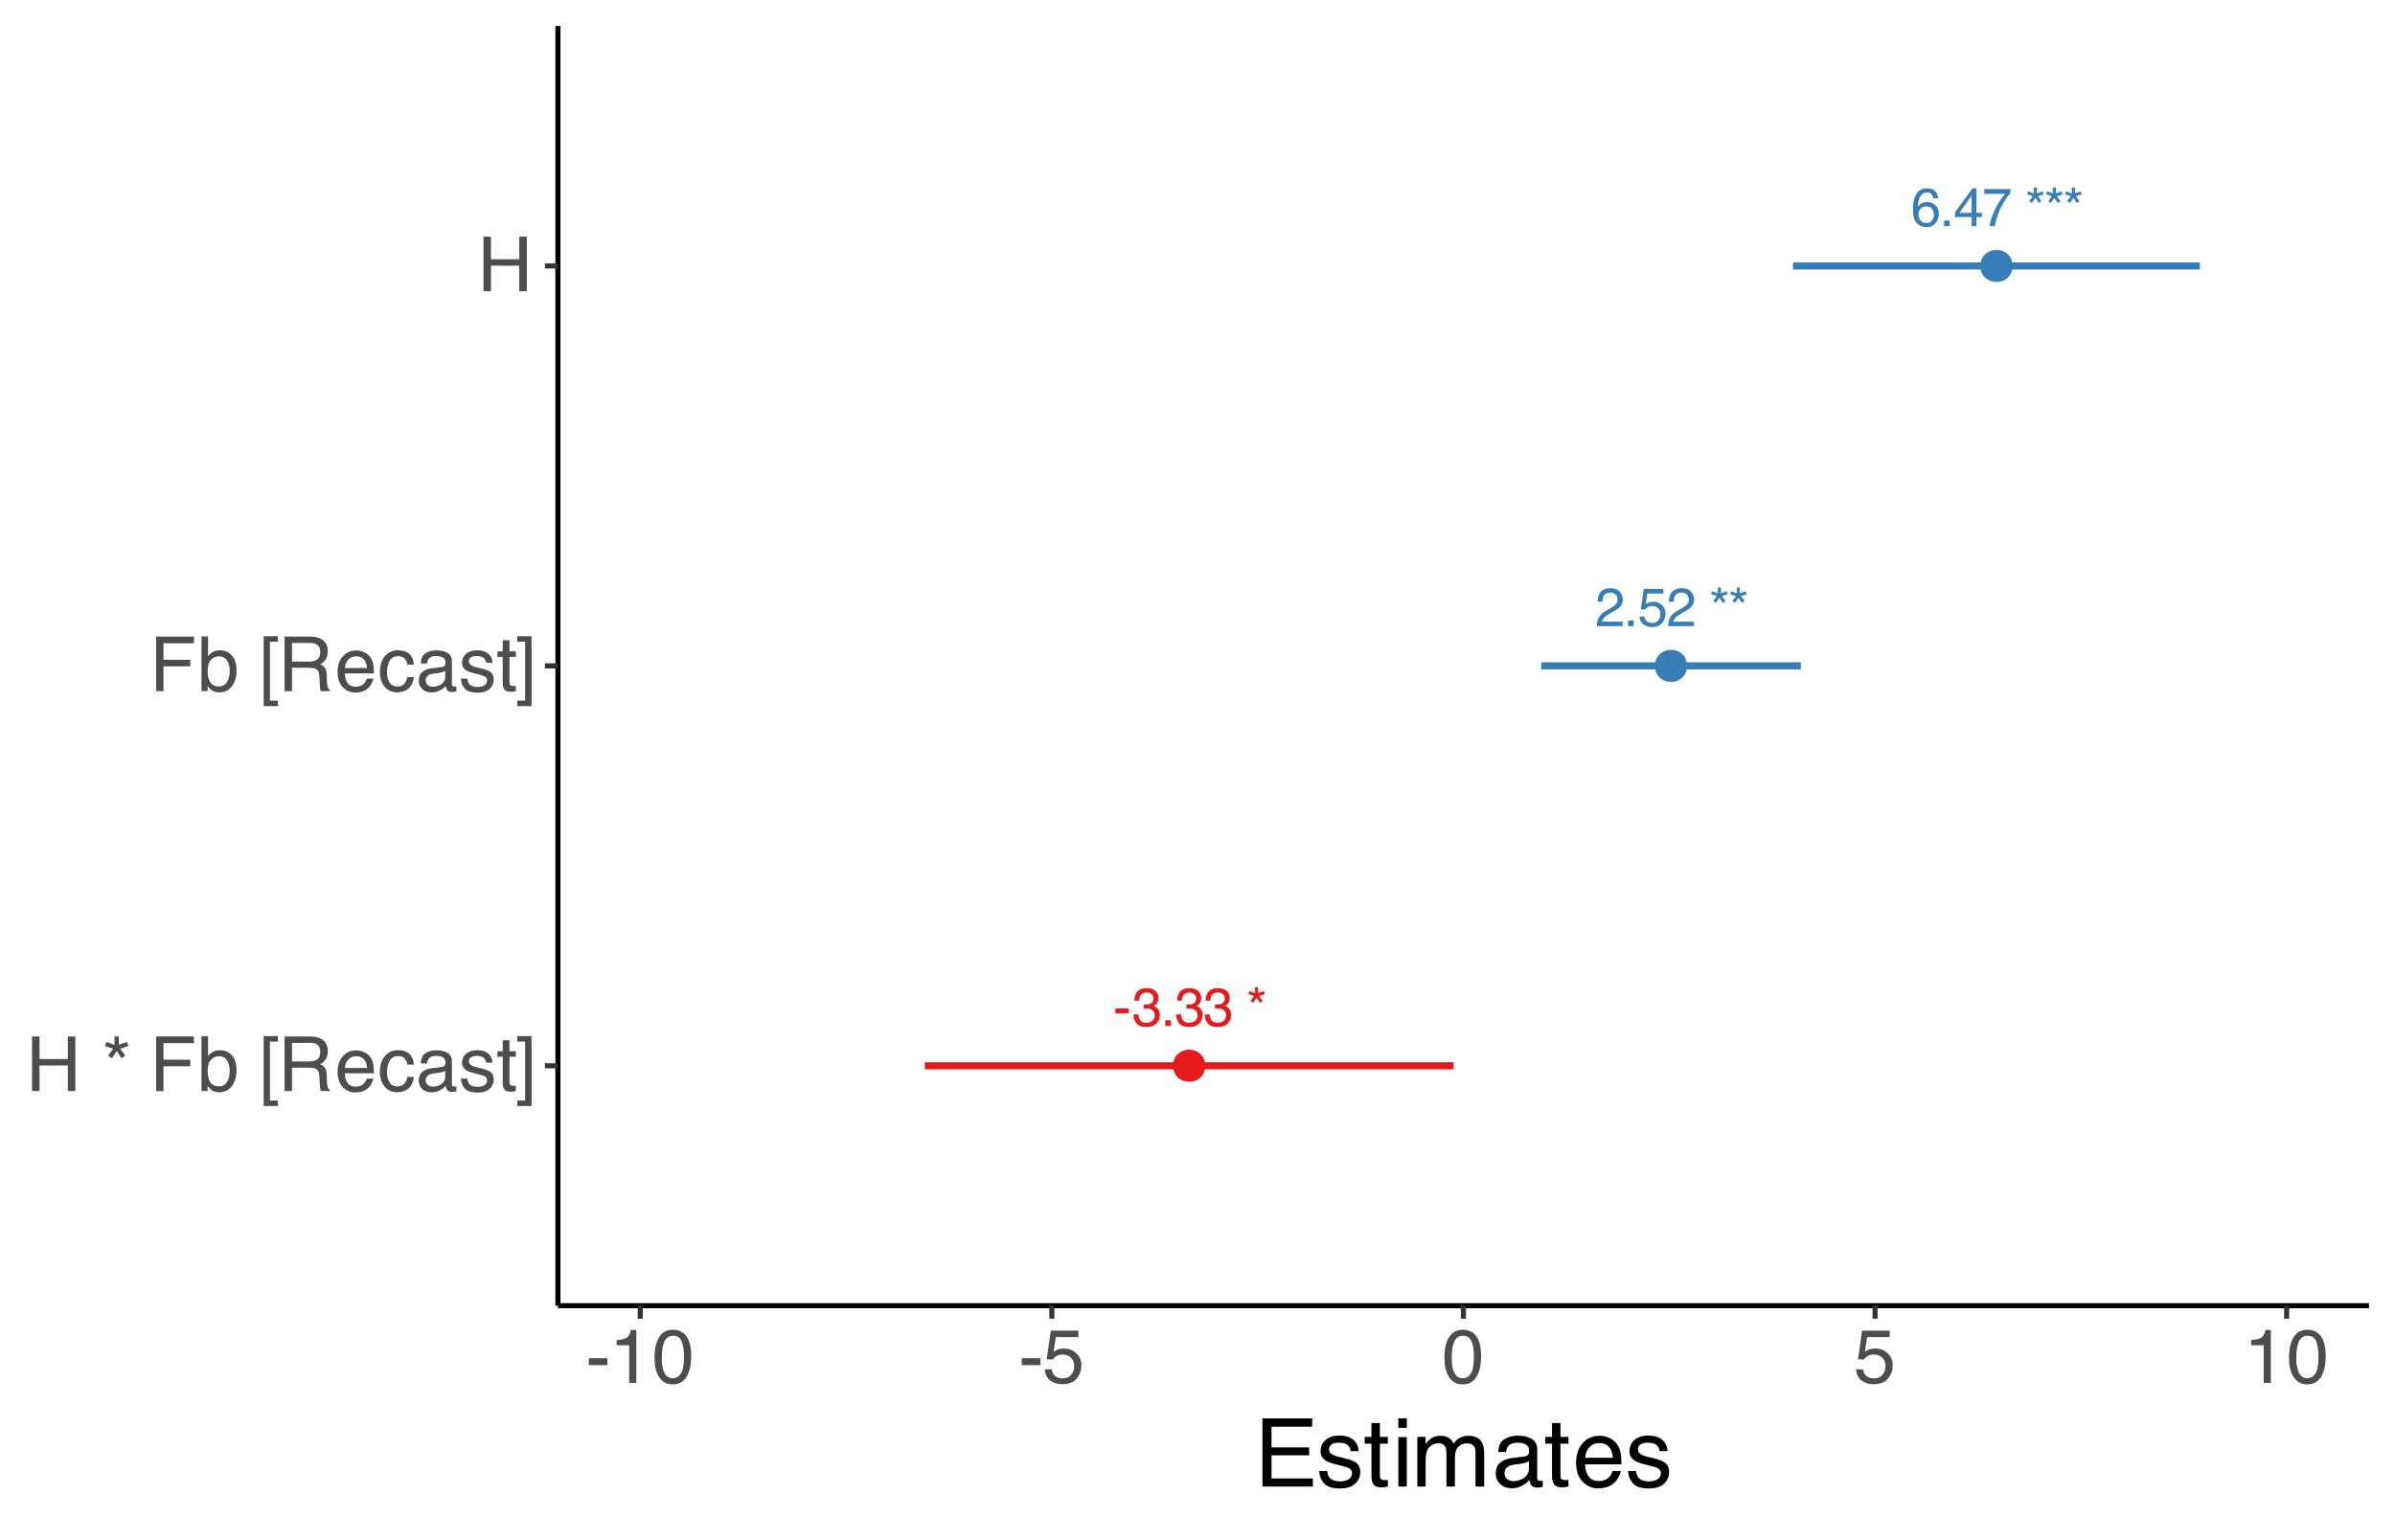
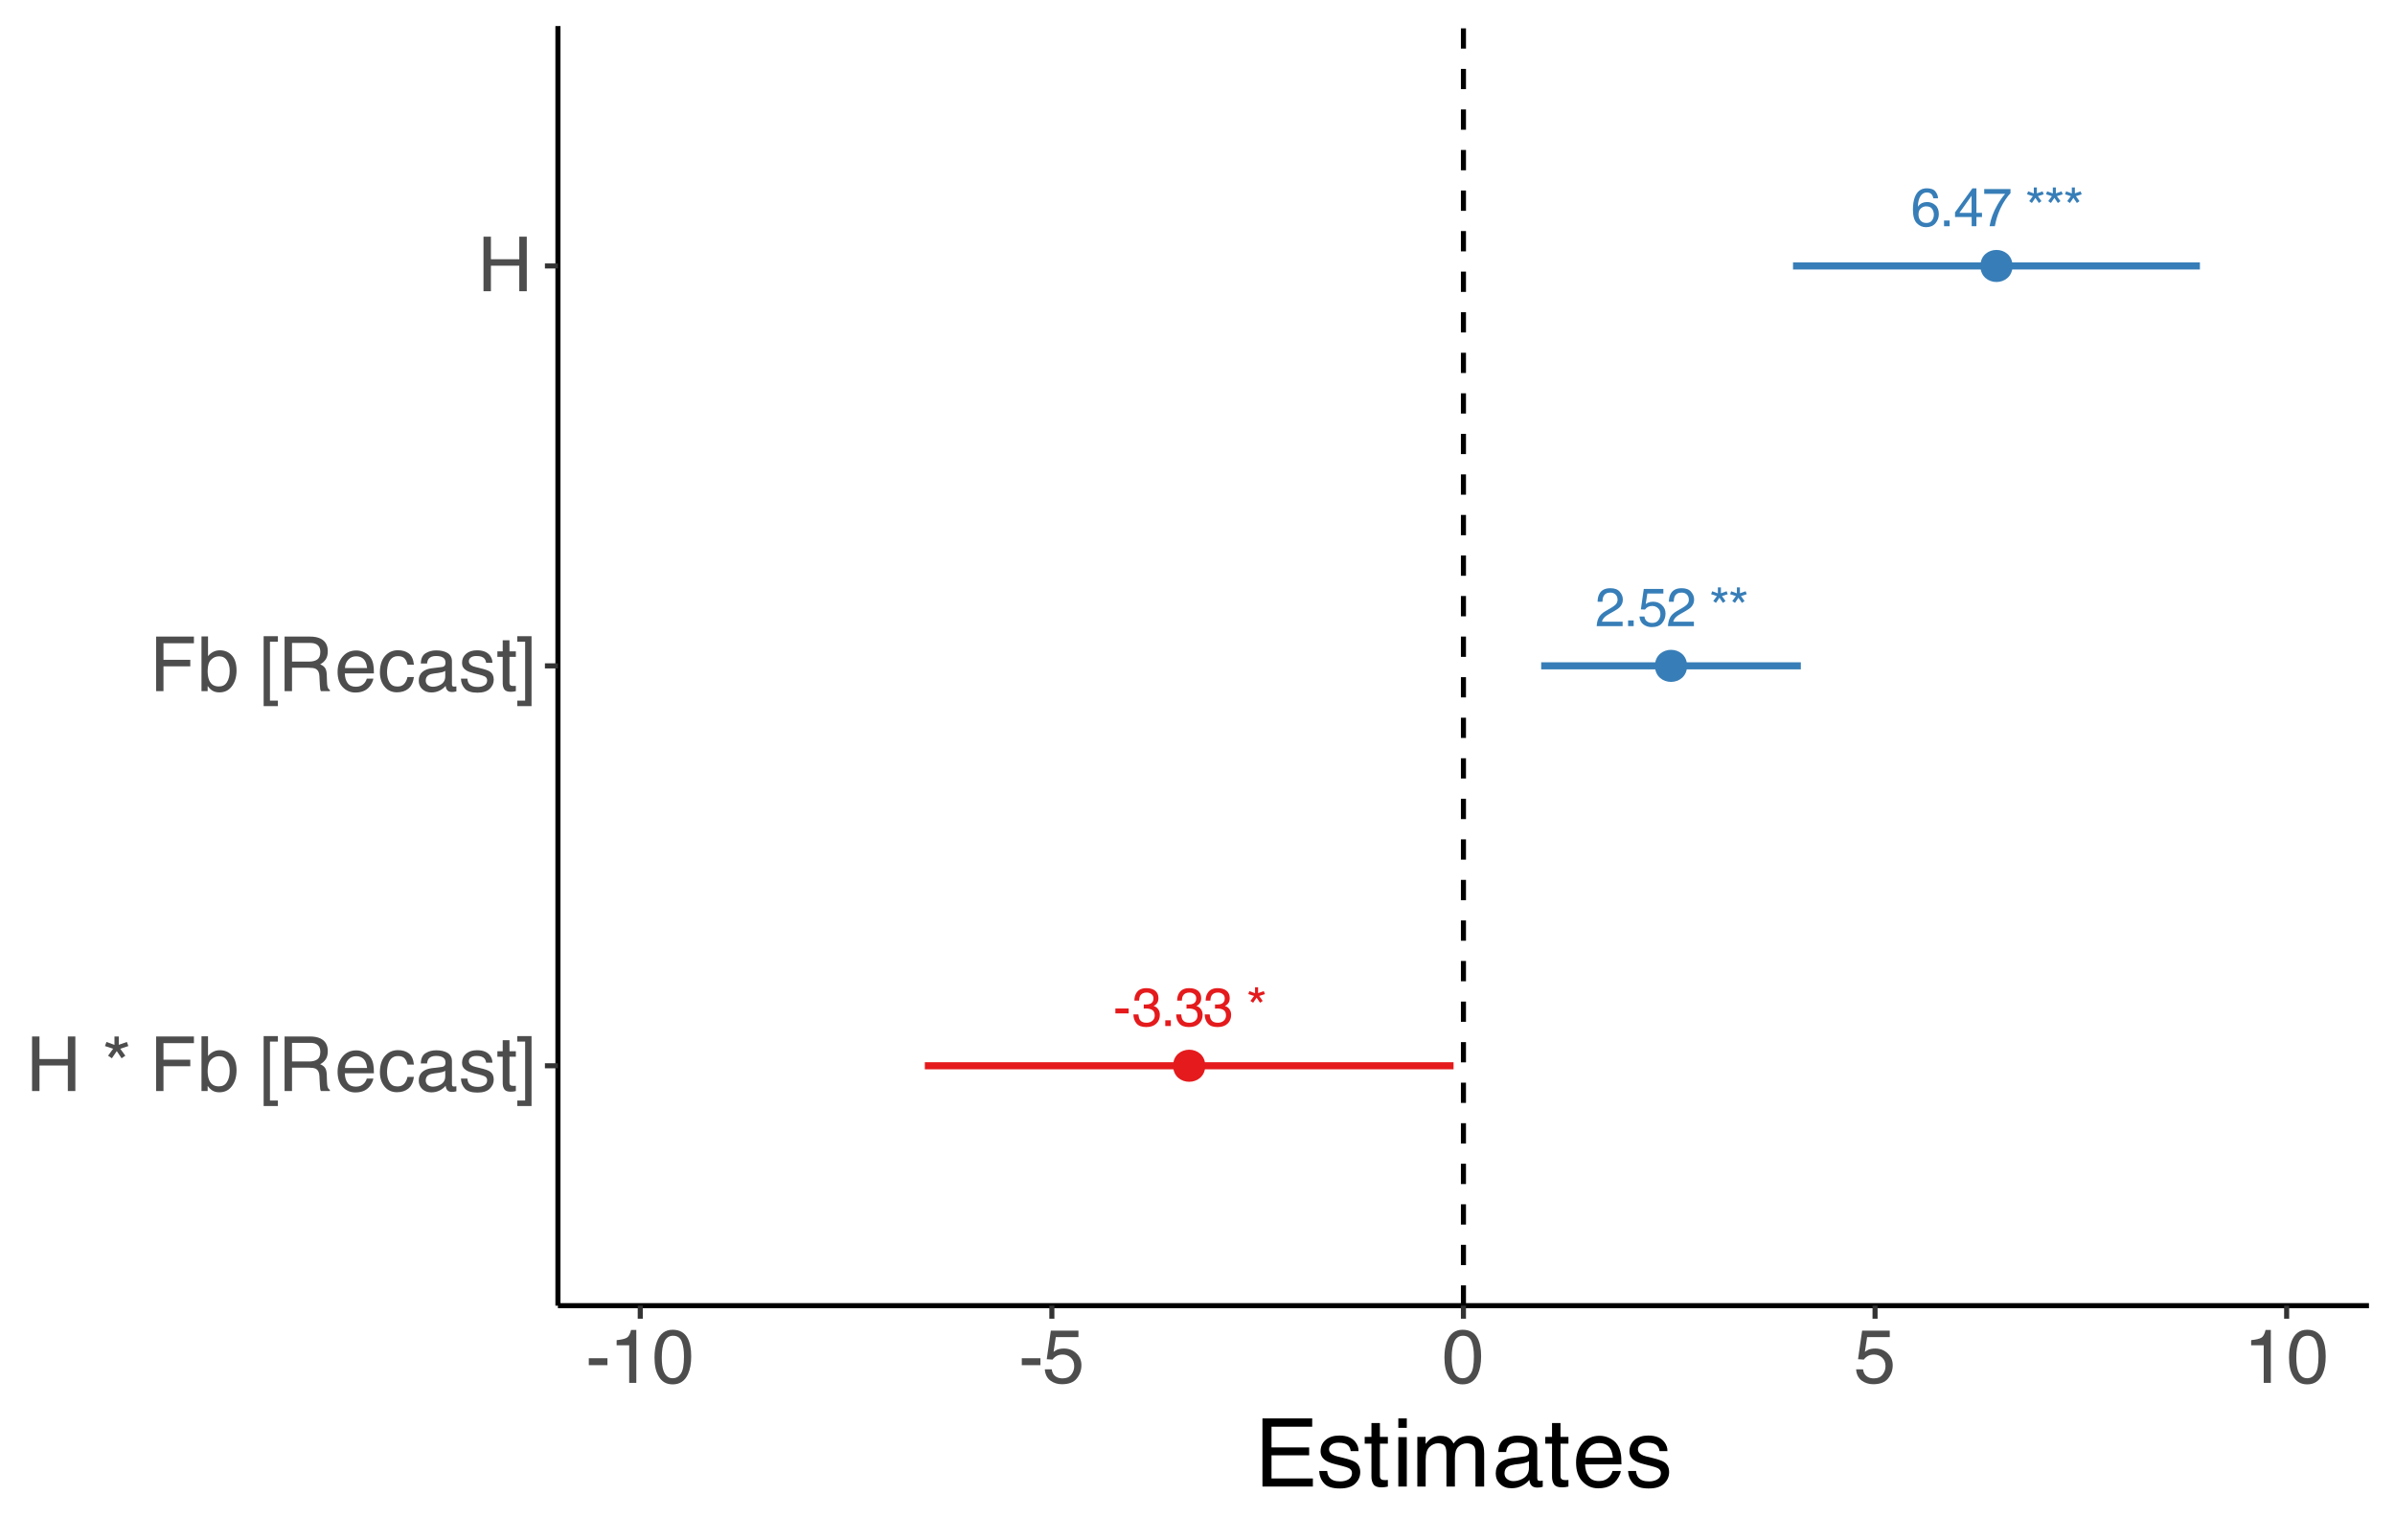
<svg xmlns="http://www.w3.org/2000/svg" xmlns:xlink="http://www.w3.org/1999/xlink" width="504pt" height="324pt" viewBox="0 0 504 324" version="1.1">
  <defs>
    <g>
      <symbol overflow="visible" id="glyph0-0">
        <path style="stroke:none;" d="M 0.359 0 L 0.359 -8.156 L 6.844 -8.156 L 6.844 0 Z M 5.828 -1.016 L 5.828 -7.141 L 1.391 -7.141 L 1.391 -1.016 Z M 5.828 -1.016 " />
      </symbol>
      <symbol overflow="visible" id="glyph0-1">
        <path style="stroke:none;" d="M 3.328 -7.984 C 4.211 -7.984 4.828 -7.754 5.172 -7.297 C 5.523 -6.836 5.703 -6.363 5.703 -5.875 L 4.719 -5.875 C 4.656 -6.188 4.562 -6.43 4.438 -6.609 C 4.195 -6.941 3.832 -7.109 3.344 -7.109 C 2.781 -7.109 2.332 -6.848 2 -6.328 C 1.676 -5.816 1.492 -5.078 1.453 -4.109 C 1.691 -4.453 1.984 -4.707 2.328 -4.875 C 2.648 -5.02 3.004 -5.094 3.391 -5.094 C 4.055 -5.094 4.633 -4.879 5.125 -4.453 C 5.625 -4.023 5.875 -3.391 5.875 -2.547 C 5.875 -1.828 5.641 -1.188 5.172 -0.625 C 4.703 -0.07 4.035 0.203 3.172 0.203 C 2.422 0.203 1.773 -0.078 1.234 -0.641 C 0.691 -1.203 0.422 -2.156 0.422 -3.5 C 0.422 -4.488 0.539 -5.328 0.781 -6.016 C 1.25 -7.328 2.098 -7.984 3.328 -7.984 Z M 3.25 -0.688 C 3.781 -0.688 4.176 -0.863 4.438 -1.219 C 4.695 -1.57 4.828 -1.988 4.828 -2.469 C 4.828 -2.875 4.707 -3.258 4.469 -3.625 C 4.238 -4 3.816 -4.188 3.203 -4.188 C 2.773 -4.188 2.398 -4.039 2.078 -3.75 C 1.754 -3.469 1.594 -3.039 1.594 -2.469 C 1.594 -1.957 1.738 -1.531 2.031 -1.188 C 2.32 -0.852 2.727 -0.688 3.25 -0.688 Z M 3.25 -0.688 " />
      </symbol>
      <symbol overflow="visible" id="glyph0-2">
        <path style="stroke:none;" d="M 0.969 -1.203 L 2.141 -1.203 L 2.141 0 L 0.969 0 Z M 0.969 -1.203 " />
      </symbol>
      <symbol overflow="visible" id="glyph0-3">
        <path style="stroke:none;" d="M 3.766 -2.812 L 3.766 -6.422 L 1.203 -2.812 Z M 3.781 0 L 3.781 -1.938 L 0.281 -1.938 L 0.281 -2.922 L 3.938 -7.969 L 4.781 -7.969 L 4.781 -2.812 L 5.953 -2.812 L 5.953 -1.938 L 4.781 -1.938 L 4.781 0 Z M 3.781 0 " />
      </symbol>
      <symbol overflow="visible" id="glyph0-4">
        <path style="stroke:none;" d="M 5.953 -7.828 L 5.953 -6.953 C 5.691 -6.703 5.348 -6.27 4.922 -5.656 C 4.504 -5.039 4.129 -4.379 3.797 -3.672 C 3.484 -2.973 3.242 -2.336 3.078 -1.766 C 2.961 -1.398 2.82 -0.812 2.656 0 L 1.547 0 C 1.797 -1.52 2.352 -3.031 3.219 -4.531 C 3.727 -5.414 4.258 -6.176 4.812 -6.812 L 0.422 -6.812 L 0.422 -7.828 Z M 5.953 -7.828 " />
      </symbol>
      <symbol overflow="visible" id="glyph0-5">
        <path style="stroke:none;" d="" />
      </symbol>
      <symbol overflow="visible" id="glyph0-6">
        <path style="stroke:none;" d="M 2.5 -8.156 L 2.5 -6.922 L 3.703 -7.344 L 3.938 -6.719 L 2.719 -6.328 L 3.469 -5.281 L 2.922 -4.891 L 2.188 -5.969 L 1.453 -4.891 L 0.891 -5.281 L 1.656 -6.328 L 0.438 -6.719 L 0.656 -7.344 L 1.859 -6.906 L 1.859 -8.156 Z M 2.5 -8.156 " />
      </symbol>
      <symbol overflow="visible" id="glyph0-7">
        <path style="stroke:none;" d="M 0.359 0 C 0.391 -0.688 0.531 -1.281 0.781 -1.781 C 1.031 -2.289 1.508 -2.754 2.219 -3.172 L 3.281 -3.781 C 3.758 -4.062 4.098 -4.301 4.297 -4.5 C 4.598 -4.801 4.75 -5.148 4.75 -5.547 C 4.75 -6.016 4.609 -6.383 4.328 -6.656 C 4.055 -6.926 3.688 -7.062 3.219 -7.062 C 2.531 -7.062 2.055 -6.801 1.797 -6.281 C 1.66 -6.008 1.582 -5.625 1.562 -5.125 L 0.547 -5.125 C 0.555 -5.82 0.688 -6.391 0.938 -6.828 C 1.363 -7.598 2.129 -7.984 3.234 -7.984 C 4.141 -7.984 4.801 -7.734 5.219 -7.234 C 5.645 -6.742 5.859 -6.195 5.859 -5.594 C 5.859 -4.957 5.633 -4.414 5.188 -3.969 C 4.926 -3.707 4.457 -3.391 3.781 -3.016 L 3.031 -2.594 C 2.664 -2.383 2.379 -2.191 2.172 -2.016 C 1.797 -1.691 1.562 -1.332 1.469 -0.938 L 5.812 -0.938 L 5.812 0 Z M 0.359 0 " />
      </symbol>
      <symbol overflow="visible" id="glyph0-8">
        <path style="stroke:none;" d="M 1.406 -2.031 C 1.469 -1.457 1.734 -1.062 2.203 -0.844 C 2.441 -0.727 2.711 -0.672 3.016 -0.672 C 3.609 -0.672 4.047 -0.859 4.328 -1.234 C 4.617 -1.617 4.766 -2.039 4.766 -2.5 C 4.766 -3.051 4.594 -3.477 4.25 -3.781 C 3.914 -4.094 3.508 -4.25 3.031 -4.25 C 2.688 -4.25 2.391 -4.18 2.141 -4.047 C 1.898 -3.91 1.691 -3.723 1.516 -3.484 L 0.656 -3.531 L 1.266 -7.828 L 5.391 -7.828 L 5.391 -6.859 L 2.016 -6.859 L 1.672 -4.641 C 1.859 -4.785 2.035 -4.891 2.203 -4.953 C 2.492 -5.078 2.836 -5.141 3.234 -5.141 C 3.961 -5.141 4.578 -4.906 5.078 -4.438 C 5.586 -3.969 5.844 -3.375 5.844 -2.656 C 5.844 -1.895 5.609 -1.227 5.141 -0.656 C 4.68 -0.082 3.941 0.203 2.922 0.203 C 2.273 0.203 1.703 0.02 1.203 -0.344 C 0.703 -0.707 0.422 -1.27 0.359 -2.031 Z M 1.406 -2.031 " />
      </symbol>
      <symbol overflow="visible" id="glyph0-9">
        <path style="stroke:none;" d="M 0.469 -3.688 L 3.266 -3.688 L 3.266 -2.656 L 0.469 -2.656 Z M 0.469 -3.688 " />
      </symbol>
      <symbol overflow="visible" id="glyph0-10">
        <path style="stroke:none;" d="M 2.953 0.219 C 2.016 0.219 1.332 -0.035 0.906 -0.547 C 0.477 -1.066 0.266 -1.695 0.266 -2.438 L 1.312 -2.438 C 1.363 -1.926 1.461 -1.555 1.609 -1.328 C 1.867 -0.898 2.336 -0.688 3.016 -0.688 C 3.535 -0.688 3.953 -0.828 4.266 -1.109 C 4.586 -1.391 4.75 -1.754 4.75 -2.203 C 4.75 -2.754 4.582 -3.141 4.25 -3.359 C 3.914 -3.578 3.453 -3.688 2.859 -3.688 C 2.785 -3.688 2.711 -3.68 2.641 -3.672 C 2.578 -3.672 2.508 -3.672 2.438 -3.672 L 2.438 -4.547 C 2.539 -4.535 2.629 -4.531 2.703 -4.531 C 2.773 -4.531 2.852 -4.531 2.938 -4.531 C 3.312 -4.531 3.617 -4.586 3.859 -4.703 C 4.273 -4.91 4.484 -5.281 4.484 -5.812 C 4.484 -6.207 4.344 -6.508 4.062 -6.719 C 3.781 -6.938 3.453 -7.047 3.078 -7.047 C 2.41 -7.047 1.953 -6.828 1.703 -6.391 C 1.555 -6.141 1.473 -5.789 1.453 -5.344 L 0.469 -5.344 C 0.469 -5.938 0.586 -6.441 0.828 -6.859 C 1.234 -7.598 1.953 -7.969 2.984 -7.969 C 3.785 -7.969 4.41 -7.785 4.859 -7.422 C 5.305 -7.055 5.531 -6.535 5.531 -5.859 C 5.531 -5.367 5.395 -4.973 5.125 -4.672 C 4.969 -4.473 4.758 -4.32 4.5 -4.219 C 4.914 -4.102 5.238 -3.879 5.469 -3.547 C 5.707 -3.223 5.828 -2.828 5.828 -2.359 C 5.828 -1.598 5.578 -0.977 5.078 -0.5 C 4.578 -0.02 3.867 0.219 2.953 0.219 Z M 2.953 0.219 " />
      </symbol>
      <symbol overflow="visible" id="glyph1-0">
        <path style="stroke:none;" d="M 0.516 0 L 0.516 -11.484 L 9.625 -11.484 L 9.625 0 Z M 8.188 -1.438 L 8.188 -10.047 L 1.953 -10.047 L 1.953 -1.438 Z M 8.188 -1.438 " />
      </symbol>
      <symbol overflow="visible" id="glyph1-1">
        <path style="stroke:none;" d="M 1.266 -11.484 L 2.828 -11.484 L 2.828 -6.734 L 8.797 -6.734 L 8.797 -11.484 L 10.375 -11.484 L 10.375 0 L 8.797 0 L 8.797 -5.375 L 2.828 -5.375 L 2.828 0 L 1.266 0 Z M 1.266 -11.484 " />
      </symbol>
      <symbol overflow="visible" id="glyph1-2">
        <path style="stroke:none;" d="" />
      </symbol>
      <symbol overflow="visible" id="glyph1-3">
        <path style="stroke:none;" d="M 3.516 -11.484 L 3.516 -9.734 L 5.219 -10.328 L 5.531 -9.469 L 3.828 -8.906 L 4.891 -7.438 L 4.109 -6.891 L 3.094 -8.406 L 2.062 -6.891 L 1.266 -7.438 L 2.328 -8.906 L 0.609 -9.469 L 0.922 -10.328 L 2.609 -9.719 L 2.609 -11.484 Z M 3.516 -11.484 " />
      </symbol>
      <symbol overflow="visible" id="glyph1-4">
        <path style="stroke:none;" d="M 1.375 -11.484 L 9.328 -11.484 L 9.328 -10.078 L 2.922 -10.078 L 2.922 -6.594 L 8.562 -6.594 L 8.562 -5.219 L 2.922 -5.219 L 2.922 0 L 1.375 0 Z M 1.375 -11.484 " />
      </symbol>
      <symbol overflow="visible" id="glyph1-5">
        <path style="stroke:none;" d="M 0.922 -11.516 L 2.297 -11.516 L 2.297 -7.359 C 2.598 -7.754 2.961 -8.055 3.391 -8.266 C 3.816 -8.484 4.281 -8.594 4.781 -8.594 C 5.82 -8.594 6.664 -8.234 7.312 -7.516 C 7.969 -6.797 8.297 -5.738 8.297 -4.344 C 8.297 -3.02 7.973 -1.922 7.328 -1.047 C 6.691 -0.172 5.805 0.266 4.672 0.266 C 4.035 0.266 3.5 0.109 3.062 -0.203 C 2.801 -0.379 2.52 -0.672 2.219 -1.078 L 2.219 0 L 0.922 0 Z M 4.578 -0.984 C 5.336 -0.984 5.906 -1.285 6.281 -1.891 C 6.664 -2.492 6.859 -3.289 6.859 -4.281 C 6.859 -5.156 6.664 -5.879 6.281 -6.453 C 5.906 -7.035 5.352 -7.328 4.625 -7.328 C 3.977 -7.328 3.414 -7.086 2.938 -6.609 C 2.457 -6.141 2.219 -5.363 2.219 -4.281 C 2.219 -3.488 2.316 -2.848 2.516 -2.359 C 2.879 -1.441 3.566 -0.984 4.578 -0.984 Z M 4.578 -0.984 " />
      </symbol>
      <symbol overflow="visible" id="glyph1-6">
        <path style="stroke:none;" d="M 1 -11.562 L 4 -11.562 L 4 -10.406 L 2.328 -10.406 L 2.328 2 L 4 2 L 4 3.156 L 1 3.156 Z M 1 -11.562 " />
      </symbol>
      <symbol overflow="visible" id="glyph1-7">
        <path style="stroke:none;" d="M 6.562 -6.219 C 7.289 -6.219 7.863 -6.363 8.281 -6.656 C 8.707 -6.945 8.922 -7.473 8.922 -8.234 C 8.922 -9.055 8.625 -9.613 8.031 -9.906 C 7.719 -10.062 7.297 -10.141 6.766 -10.141 L 2.969 -10.141 L 2.969 -6.219 Z M 1.406 -11.484 L 6.719 -11.484 C 7.594 -11.484 8.316 -11.352 8.891 -11.094 C 9.961 -10.602 10.5 -9.703 10.5 -8.391 C 10.5 -7.703 10.359 -7.141 10.078 -6.703 C 9.797 -6.266 9.398 -5.91 8.891 -5.641 C 9.336 -5.461 9.672 -5.223 9.891 -4.922 C 10.117 -4.629 10.25 -4.148 10.281 -3.484 L 10.328 -1.938 C 10.348 -1.5 10.383 -1.176 10.438 -0.969 C 10.531 -0.602 10.695 -0.367 10.938 -0.266 L 10.938 0 L 9.031 0 C 8.977 -0.102 8.938 -0.234 8.906 -0.391 C 8.875 -0.547 8.848 -0.848 8.828 -1.297 L 8.734 -3.203 C 8.703 -3.953 8.426 -4.457 7.906 -4.719 C 7.602 -4.852 7.133 -4.922 6.5 -4.922 L 2.969 -4.922 L 2.969 0 L 1.406 0 Z M 1.406 -11.484 " />
      </symbol>
      <symbol overflow="visible" id="glyph1-8">
        <path style="stroke:none;" d="M 4.516 -8.562 C 5.109 -8.562 5.68 -8.422 6.234 -8.141 C 6.797 -7.859 7.223 -7.5 7.516 -7.062 C 7.797 -6.633 7.984 -6.141 8.078 -5.578 C 8.16 -5.191 8.203 -4.578 8.203 -3.734 L 2.078 -3.734 C 2.098 -2.891 2.297 -2.207 2.672 -1.688 C 3.047 -1.176 3.629 -0.922 4.422 -0.922 C 5.148 -0.922 5.734 -1.164 6.172 -1.656 C 6.422 -1.938 6.598 -2.258 6.703 -2.625 L 8.094 -2.625 C 8.051 -2.32 7.926 -1.977 7.719 -1.594 C 7.52 -1.219 7.289 -0.91 7.031 -0.672 C 6.602 -0.254 6.078 0.023 5.453 0.172 C 5.109 0.254 4.723 0.297 4.297 0.297 C 3.254 0.297 2.367 -0.082 1.641 -0.844 C 0.922 -1.602 0.562 -2.664 0.562 -4.031 C 0.562 -5.375 0.926 -6.461 1.656 -7.297 C 2.383 -8.141 3.336 -8.562 4.516 -8.562 Z M 6.766 -4.859 C 6.703 -5.461 6.566 -5.945 6.359 -6.312 C 5.973 -6.988 5.332 -7.328 4.438 -7.328 C 3.789 -7.328 3.25 -7.094 2.812 -6.625 C 2.375 -6.164 2.141 -5.578 2.109 -4.859 Z M 4.391 -8.578 Z M 4.391 -8.578 " />
      </symbol>
      <symbol overflow="visible" id="glyph1-9">
        <path style="stroke:none;" d="M 4.266 -8.609 C 5.203 -8.609 5.969 -8.379 6.562 -7.922 C 7.156 -7.461 7.508 -6.676 7.625 -5.562 L 6.266 -5.562 C 6.18 -6.07 5.988 -6.5 5.688 -6.844 C 5.395 -7.188 4.922 -7.359 4.266 -7.359 C 3.367 -7.359 2.727 -6.922 2.344 -6.047 C 2.094 -5.473 1.969 -4.77 1.969 -3.938 C 1.969 -3.102 2.145 -2.398 2.5 -1.828 C 2.852 -1.254 3.41 -0.969 4.172 -0.969 C 4.754 -0.969 5.211 -1.145 5.547 -1.5 C 5.891 -1.852 6.129 -2.344 6.266 -2.969 L 7.625 -2.969 C 7.469 -1.852 7.078 -1.035 6.453 -0.516 C 5.828 -0.004 5.031 0.25 4.062 0.25 C 2.969 0.25 2.094 -0.148 1.438 -0.953 C 0.789 -1.754 0.469 -2.754 0.469 -3.953 C 0.469 -5.422 0.82 -6.562 1.531 -7.375 C 2.25 -8.195 3.16 -8.609 4.266 -8.609 Z M 4.047 -8.578 Z M 4.047 -8.578 " />
      </symbol>
      <symbol overflow="visible" id="glyph1-10">
        <path style="stroke:none;" d="M 2.109 -2.234 C 2.109 -1.828 2.254 -1.504 2.547 -1.266 C 2.848 -1.035 3.203 -0.922 3.609 -0.922 C 4.109 -0.922 4.586 -1.035 5.047 -1.266 C 5.828 -1.641 6.219 -2.258 6.219 -3.125 L 6.219 -4.266 C 6.051 -4.148 5.832 -4.055 5.562 -3.984 C 5.289 -3.91 5.023 -3.859 4.766 -3.828 L 3.906 -3.719 C 3.395 -3.656 3.016 -3.551 2.766 -3.406 C 2.328 -3.156 2.109 -2.766 2.109 -2.234 Z M 5.516 -5.078 C 5.836 -5.117 6.055 -5.254 6.172 -5.484 C 6.234 -5.609 6.266 -5.785 6.266 -6.016 C 6.266 -6.492 6.094 -6.844 5.75 -7.062 C 5.406 -7.281 4.914 -7.391 4.281 -7.391 C 3.551 -7.391 3.031 -7.191 2.719 -6.797 C 2.551 -6.578 2.441 -6.25 2.391 -5.812 L 1.078 -5.812 C 1.098 -6.844 1.43 -7.562 2.078 -7.969 C 2.723 -8.375 3.469 -8.578 4.312 -8.578 C 5.301 -8.578 6.102 -8.391 6.719 -8.016 C 7.32 -7.641 7.625 -7.055 7.625 -6.266 L 7.625 -1.438 C 7.625 -1.289 7.656 -1.172 7.719 -1.078 C 7.781 -0.992 7.906 -0.953 8.094 -0.953 C 8.156 -0.953 8.223 -0.957 8.297 -0.969 C 8.379 -0.977 8.469 -0.988 8.562 -1 L 8.562 0.047 C 8.344 0.109 8.176 0.145 8.062 0.156 C 7.945 0.176 7.789 0.188 7.594 0.188 C 7.102 0.188 6.75 0.008 6.531 -0.344 C 6.414 -0.52 6.336 -0.773 6.297 -1.109 C 6.004 -0.734 5.586 -0.406 5.047 -0.125 C 4.516 0.145 3.926 0.281 3.281 0.281 C 2.508 0.281 1.875 0.047 1.375 -0.422 C 0.883 -0.898 0.641 -1.492 0.641 -2.203 C 0.641 -2.973 0.879 -3.57 1.359 -4 C 1.848 -4.426 2.488 -4.691 3.281 -4.797 Z M 4.359 -8.578 Z M 4.359 -8.578 " />
      </symbol>
      <symbol overflow="visible" id="glyph1-11">
        <path style="stroke:none;" d="M 1.875 -2.625 C 1.914 -2.156 2.031 -1.797 2.219 -1.547 C 2.57 -1.098 3.188 -0.875 4.062 -0.875 C 4.582 -0.875 5.039 -0.984 5.438 -1.203 C 5.832 -1.43 6.031 -1.785 6.031 -2.266 C 6.031 -2.617 5.875 -2.891 5.562 -3.078 C 5.352 -3.191 4.953 -3.328 4.359 -3.484 L 3.234 -3.766 C 2.523 -3.941 2 -4.141 1.656 -4.359 C 1.051 -4.734 0.75 -5.258 0.75 -5.938 C 0.75 -6.727 1.035 -7.367 1.609 -7.859 C 2.18 -8.348 2.945 -8.594 3.906 -8.594 C 5.164 -8.594 6.078 -8.223 6.641 -7.484 C 6.984 -7.016 7.148 -6.508 7.141 -5.969 L 5.812 -5.969 C 5.789 -6.281 5.68 -6.566 5.484 -6.828 C 5.16 -7.203 4.598 -7.391 3.797 -7.391 C 3.266 -7.391 2.863 -7.285 2.594 -7.078 C 2.32 -6.879 2.188 -6.613 2.188 -6.281 C 2.188 -5.914 2.363 -5.625 2.719 -5.406 C 2.926 -5.27 3.234 -5.156 3.641 -5.062 L 4.578 -4.828 C 5.586 -4.586 6.266 -4.352 6.609 -4.125 C 7.148 -3.758 7.422 -3.191 7.422 -2.422 C 7.422 -1.68 7.141 -1.035 6.578 -0.484 C 6.016 0.055 5.156 0.328 4 0.328 C 2.75 0.328 1.863 0.047 1.344 -0.516 C 0.832 -1.086 0.555 -1.789 0.516 -2.625 Z M 3.953 -8.578 Z M 3.953 -8.578 " />
      </symbol>
      <symbol overflow="visible" id="glyph1-12">
        <path style="stroke:none;" d="M 1.312 -10.703 L 2.734 -10.703 L 2.734 -8.375 L 4.078 -8.375 L 4.078 -7.219 L 2.734 -7.219 L 2.734 -1.766 C 2.734 -1.473 2.832 -1.273 3.031 -1.172 C 3.145 -1.117 3.328 -1.094 3.578 -1.094 C 3.648 -1.094 3.723 -1.094 3.797 -1.094 C 3.879 -1.094 3.973 -1.098 4.078 -1.109 L 4.078 0 C 3.91 0.051 3.738 0.086 3.562 0.109 C 3.395 0.129 3.207 0.141 3 0.141 C 2.344 0.141 1.895 -0.023 1.656 -0.359 C 1.426 -0.703 1.312 -1.145 1.312 -1.688 L 1.312 -7.219 L 0.188 -7.219 L 0.188 -8.375 L 1.312 -8.375 Z M 1.312 -10.703 " />
      </symbol>
      <symbol overflow="visible" id="glyph1-13">
        <path style="stroke:none;" d="M 0.375 2 L 2.031 2 L 2.031 -10.406 L 0.375 -10.406 L 0.375 -11.562 L 3.375 -11.562 L 3.375 3.156 L 0.375 3.156 Z M 0.375 2 " />
      </symbol>
      <symbol overflow="visible" id="glyph1-14">
        <path style="stroke:none;" d="M 0.672 -5.188 L 4.594 -5.188 L 4.594 -3.734 L 0.672 -3.734 Z M 0.672 -5.188 " />
      </symbol>
      <symbol overflow="visible" id="glyph1-15">
        <path style="stroke:none;" d="M 1.531 -7.922 L 1.531 -9 C 2.551 -9.102 3.258 -9.27 3.656 -9.5 C 4.062 -9.727 4.363 -10.273 4.562 -11.141 L 5.672 -11.141 L 5.672 0 L 4.172 0 L 4.172 -7.922 Z M 1.531 -7.922 " />
      </symbol>
      <symbol overflow="visible" id="glyph1-16">
        <path style="stroke:none;" d="M 4.328 -11.188 C 5.773 -11.188 6.82 -10.594 7.469 -9.406 C 7.969 -8.477 8.219 -7.211 8.219 -5.609 C 8.219 -4.086 7.992 -2.832 7.547 -1.844 C 6.891 -0.406 5.816 0.312 4.328 0.312 C 2.984 0.312 1.984 -0.273 1.328 -1.453 C 0.773 -2.422 0.5 -3.727 0.5 -5.375 C 0.5 -6.645 0.664 -7.734 1 -8.641 C 1.613 -10.336 2.723 -11.188 4.328 -11.188 Z M 4.312 -0.984 C 5.039 -0.984 5.617 -1.305 6.047 -1.953 C 6.484 -2.598 6.703 -3.801 6.703 -5.562 C 6.703 -6.832 6.547 -7.875 6.234 -8.688 C 5.922 -9.508 5.316 -9.922 4.422 -9.922 C 3.586 -9.922 2.977 -9.531 2.594 -8.75 C 2.219 -7.977 2.031 -6.832 2.031 -5.312 C 2.031 -4.176 2.148 -3.258 2.391 -2.562 C 2.766 -1.508 3.406 -0.984 4.312 -0.984 Z M 4.312 -0.984 " />
      </symbol>
      <symbol overflow="visible" id="glyph1-17">
        <path style="stroke:none;" d="M 1.984 -2.859 C 2.078 -2.055 2.445 -1.5 3.094 -1.188 C 3.426 -1.031 3.812 -0.953 4.25 -0.953 C 5.082 -0.953 5.695 -1.219 6.094 -1.75 C 6.5 -2.281 6.703 -2.867 6.703 -3.516 C 6.703 -4.297 6.461 -4.898 5.984 -5.328 C 5.516 -5.754 4.945 -5.969 4.281 -5.969 C 3.789 -5.969 3.375 -5.875 3.031 -5.688 C 2.688 -5.5 2.391 -5.238 2.141 -4.906 L 0.922 -4.984 L 1.781 -11 L 7.594 -11 L 7.594 -9.641 L 2.828 -9.641 L 2.359 -6.531 C 2.617 -6.727 2.863 -6.879 3.094 -6.984 C 3.508 -7.148 3.992 -7.234 4.547 -7.234 C 5.566 -7.234 6.43 -6.898 7.141 -6.234 C 7.859 -5.578 8.219 -4.742 8.219 -3.734 C 8.219 -2.672 7.891 -1.734 7.234 -0.922 C 6.586 -0.117 5.547 0.281 4.109 0.281 C 3.203 0.281 2.395 0.023 1.688 -0.484 C 0.988 -1.004 0.598 -1.797 0.516 -2.859 Z M 1.984 -2.859 " />
      </symbol>
      <symbol overflow="visible" id="glyph2-0">
        <path style="stroke:none;" d="M 0.641 0 L 0.641 -14.344 L 12.031 -14.344 L 12.031 0 Z M 10.234 -1.797 L 10.234 -12.547 L 2.438 -12.547 L 2.438 -1.797 Z M 10.234 -1.797 " />
      </symbol>
      <symbol overflow="visible" id="glyph2-1">
        <path style="stroke:none;" d="M 1.703 -14.344 L 12.172 -14.344 L 12.172 -12.594 L 3.609 -12.594 L 3.609 -8.234 L 11.531 -8.234 L 11.531 -6.578 L 3.609 -6.578 L 3.609 -1.703 L 12.312 -1.703 L 12.312 0 L 1.703 0 Z M 7.016 -14.344 Z M 7.016 -14.344 " />
      </symbol>
      <symbol overflow="visible" id="glyph2-2">
        <path style="stroke:none;" d="M 2.328 -3.281 C 2.379 -2.695 2.531 -2.25 2.781 -1.938 C 3.219 -1.363 3.984 -1.078 5.078 -1.078 C 5.734 -1.078 6.305 -1.219 6.797 -1.5 C 7.297 -1.789 7.547 -2.234 7.547 -2.828 C 7.547 -3.273 7.344 -3.613 6.938 -3.844 C 6.688 -3.988 6.188 -4.156 5.438 -4.344 L 4.047 -4.703 C 3.148 -4.922 2.492 -5.164 2.078 -5.438 C 1.316 -5.914 0.938 -6.57 0.938 -7.406 C 0.938 -8.395 1.289 -9.195 2 -9.812 C 2.719 -10.426 3.68 -10.734 4.891 -10.734 C 6.461 -10.734 7.598 -10.27 8.297 -9.344 C 8.734 -8.758 8.941 -8.129 8.922 -7.453 L 7.266 -7.453 C 7.234 -7.848 7.094 -8.207 6.844 -8.531 C 6.438 -9 5.738 -9.234 4.75 -9.234 C 4.082 -9.234 3.578 -9.102 3.234 -8.844 C 2.891 -8.594 2.719 -8.258 2.719 -7.844 C 2.719 -7.383 2.945 -7.02 3.406 -6.75 C 3.664 -6.582 4.047 -6.438 4.547 -6.312 L 5.719 -6.031 C 6.977 -5.727 7.82 -5.43 8.25 -5.141 C 8.938 -4.691 9.281 -3.988 9.281 -3.031 C 9.281 -2.094 8.926 -1.285 8.219 -0.609 C 7.508 0.066 6.43 0.406 4.984 0.406 C 3.43 0.406 2.332 0.051 1.688 -0.656 C 1.039 -1.363 0.691 -2.238 0.641 -3.281 Z M 4.938 -10.719 Z M 4.938 -10.719 " />
      </symbol>
      <symbol overflow="visible" id="glyph2-3">
        <path style="stroke:none;" d="M 1.641 -13.375 L 3.422 -13.375 L 3.422 -10.453 L 5.094 -10.453 L 5.094 -9.031 L 3.422 -9.031 L 3.422 -2.203 C 3.422 -1.836 3.547 -1.594 3.797 -1.469 C 3.93 -1.395 4.156 -1.359 4.469 -1.359 C 4.551 -1.359 4.641 -1.359 4.734 -1.359 C 4.836 -1.367 4.957 -1.379 5.094 -1.391 L 5.094 0 C 4.883 0.062 4.672 0.102 4.453 0.125 C 4.234 0.156 4 0.172 3.75 0.172 C 2.926 0.172 2.367 -0.035 2.078 -0.453 C 1.785 -0.879 1.641 -1.426 1.641 -2.094 L 1.641 -9.031 L 0.219 -9.031 L 0.219 -10.453 L 1.641 -10.453 Z M 1.641 -13.375 " />
      </symbol>
      <symbol overflow="visible" id="glyph2-4">
        <path style="stroke:none;" d="M 1.297 -10.406 L 3.078 -10.406 L 3.078 0 L 1.297 0 Z M 1.297 -14.344 L 3.078 -14.344 L 3.078 -12.359 L 1.297 -12.359 Z M 1.297 -14.344 " />
      </symbol>
      <symbol overflow="visible" id="glyph2-5">
        <path style="stroke:none;" d="M 1.297 -10.453 L 3.031 -10.453 L 3.031 -8.969 C 3.445 -9.488 3.82 -9.863 4.156 -10.094 C 4.738 -10.488 5.398 -10.688 6.141 -10.688 C 6.973 -10.688 7.641 -10.484 8.141 -10.078 C 8.43 -9.848 8.691 -9.504 8.922 -9.047 C 9.316 -9.609 9.773 -10.02 10.297 -10.281 C 10.828 -10.551 11.422 -10.688 12.078 -10.688 C 13.484 -10.688 14.441 -10.18 14.953 -9.172 C 15.223 -8.617 15.359 -7.883 15.359 -6.969 L 15.359 0 L 13.531 0 L 13.531 -7.266 C 13.531 -7.961 13.352 -8.441 13 -8.703 C 12.656 -8.961 12.234 -9.094 11.734 -9.094 C 11.047 -9.094 10.453 -8.859 9.953 -8.391 C 9.453 -7.93 9.203 -7.16 9.203 -6.078 L 9.203 0 L 7.422 0 L 7.422 -6.828 C 7.422 -7.535 7.336 -8.051 7.172 -8.375 C 6.898 -8.863 6.398 -9.109 5.672 -9.109 C 5.004 -9.109 4.398 -8.848 3.859 -8.328 C 3.316 -7.816 3.047 -6.891 3.047 -5.547 L 3.047 0 L 1.297 0 Z M 1.297 -10.453 " />
      </symbol>
      <symbol overflow="visible" id="glyph2-6">
        <path style="stroke:none;" d="M 2.641 -2.781 C 2.641 -2.27 2.82 -1.867 3.188 -1.578 C 3.562 -1.285 4.004 -1.141 4.516 -1.141 C 5.129 -1.141 5.727 -1.285 6.312 -1.578 C 7.289 -2.047 7.781 -2.82 7.781 -3.906 L 7.781 -5.328 C 7.562 -5.191 7.281 -5.078 6.938 -4.984 C 6.602 -4.891 6.273 -4.82 5.953 -4.781 L 4.891 -4.656 C 4.242 -4.562 3.766 -4.426 3.453 -4.25 C 2.91 -3.945 2.641 -3.457 2.641 -2.781 Z M 6.891 -6.344 C 7.297 -6.395 7.566 -6.562 7.703 -6.844 C 7.785 -7 7.828 -7.223 7.828 -7.516 C 7.828 -8.117 7.613 -8.555 7.188 -8.828 C 6.758 -9.098 6.148 -9.234 5.359 -9.234 C 4.43 -9.234 3.781 -8.984 3.406 -8.484 C 3.188 -8.211 3.047 -7.805 2.984 -7.266 L 1.344 -7.266 C 1.375 -8.555 1.789 -9.453 2.594 -9.953 C 3.395 -10.461 4.328 -10.719 5.391 -10.719 C 6.617 -10.719 7.617 -10.484 8.391 -10.016 C 9.148 -9.547 9.531 -8.816 9.531 -7.828 L 9.531 -1.797 C 9.531 -1.617 9.566 -1.473 9.641 -1.359 C 9.711 -1.242 9.875 -1.188 10.125 -1.188 C 10.195 -1.188 10.281 -1.191 10.375 -1.203 C 10.477 -1.211 10.582 -1.227 10.688 -1.25 L 10.688 0.047 C 10.414 0.129 10.207 0.176 10.062 0.188 C 9.926 0.207 9.734 0.219 9.484 0.219 C 8.879 0.219 8.441 0.004 8.172 -0.422 C 8.023 -0.648 7.922 -0.973 7.859 -1.391 C 7.504 -0.922 6.988 -0.508 6.312 -0.156 C 5.645 0.188 4.91 0.359 4.109 0.359 C 3.129 0.359 2.332 0.062 1.719 -0.531 C 1.102 -1.125 0.797 -1.863 0.797 -2.75 C 0.797 -3.719 1.098 -4.469 1.703 -5 C 2.316 -5.531 3.113 -5.859 4.094 -5.984 Z M 5.438 -10.719 Z M 5.438 -10.719 " />
      </symbol>
      <symbol overflow="visible" id="glyph2-7">
        <path style="stroke:none;" d="M 5.641 -10.688 C 6.391 -10.688 7.109 -10.516 7.797 -10.172 C 8.492 -9.828 9.023 -9.375 9.391 -8.812 C 9.742 -8.289 9.977 -7.676 10.094 -6.969 C 10.195 -6.488 10.25 -5.723 10.25 -4.672 L 2.594 -4.672 C 2.625 -3.609 2.875 -2.754 3.344 -2.109 C 3.812 -1.473 4.535 -1.156 5.516 -1.156 C 6.43 -1.156 7.164 -1.457 7.719 -2.062 C 8.031 -2.414 8.25 -2.82 8.375 -3.281 L 10.109 -3.281 C 10.066 -2.895 9.914 -2.469 9.656 -2 C 9.395 -1.531 9.109 -1.145 8.797 -0.844 C 8.254 -0.32 7.594 0.031 6.812 0.219 C 6.383 0.32 5.906 0.375 5.375 0.375 C 4.07 0.375 2.969 -0.098 2.062 -1.047 C 1.156 -1.992 0.703 -3.32 0.703 -5.031 C 0.703 -6.707 1.156 -8.066 2.062 -9.109 C 2.977 -10.16 4.172 -10.688 5.641 -10.688 Z M 8.453 -6.062 C 8.379 -6.82 8.211 -7.43 7.953 -7.891 C 7.473 -8.734 6.664 -9.156 5.531 -9.156 C 4.727 -9.156 4.051 -8.863 3.5 -8.281 C 2.957 -7.695 2.672 -6.957 2.641 -6.062 Z M 5.484 -10.719 Z M 5.484 -10.719 " />
      </symbol>
    </g>
    <clipPath id="clip1">
      <path d="M 117.41 5.48 L 498.52 5.48 L 498.52 274.852 L 117.41 274.852 Z M 117.41 5.48 " />
    </clipPath>
    <clipPath id="clip2">
      <path d="M 306 5.48 L 310 5.48 L 310 274.852 L 306 274.852 Z M 306 5.48 " />
+     </clipPath>
+     <clipPath id="clip3">
+       <path d="M 307 5.48 L 309 5.48 L 309 274.852 L 307 274.852 Z M 307 5.48 " />
    </clipPath>
  </defs>
  <g id="surface204">
    <rect x="0" y="0" width="504" height="324" style="fill:rgb(100%,100%,100%);fill-opacity:1;stroke:none;" />
    <rect x="0" y="0" width="504" height="324" style="fill:rgb(100%,100%,100%);fill-opacity:1;stroke:none;" />
    <path style="fill:none;stroke-width:1.067;stroke-linecap:round;stroke-linejoin:round;stroke:rgb(100%,100%,100%);stroke-opacity:1;stroke-miterlimit:10;" d="M 0 324 L 504 324 L 504 0 L 0 0 Z M 0 324 " />
    <g clip-path="url(#clip1)" clip-rule="nonzero">
      <path style=" stroke:none;fill-rule:nonzero;fill:rgb(100%,100%,100%);fill-opacity:1;" d="M 117.41 274.848 L 498.52 274.848 L 498.52 5.477 L 117.41 5.477 Z M 117.41 274.848 " />
    </g>
    <g clip-path="url(#clip2)" clip-rule="nonzero">
      <path style="fill:none;stroke-width:2.401;stroke-linecap:butt;stroke-linejoin:round;stroke:rgb(100%,100%,100%);stroke-opacity:1;stroke-miterlimit:10;" d="M 307.965 274.848 L 307.965 5.48 " />
    </g>
    <path style="fill-rule:nonzero;fill:rgb(21.569%,49.412%,72.157%);fill-opacity:1;stroke-width:0.709;stroke-linecap:round;stroke-linejoin:round;stroke:rgb(21.569%,49.412%,72.157%);stroke-opacity:1;stroke-miterlimit:10;" d="M 423.156 55.984 C 423.156 60.016 417.109 60.016 417.109 55.984 C 417.109 51.957 423.156 51.957 423.156 55.984 " />
    <path style="fill-rule:nonzero;fill:rgb(21.569%,49.412%,72.157%);fill-opacity:1;stroke-width:0.709;stroke-linecap:round;stroke-linejoin:round;stroke:rgb(21.569%,49.412%,72.157%);stroke-opacity:1;stroke-miterlimit:10;" d="M 354.668 140.164 C 354.668 144.195 348.625 144.195 348.625 140.164 C 348.625 136.137 354.668 136.137 354.668 140.164 " />
    <path style="fill-rule:nonzero;fill:rgb(89.412%,10.196%,10.98%);fill-opacity:1;stroke-width:0.709;stroke-linecap:round;stroke-linejoin:round;stroke:rgb(89.412%,10.196%,10.98%);stroke-opacity:1;stroke-miterlimit:10;" d="M 253.273 224.344 C 253.273 228.371 247.227 228.371 247.227 224.344 C 247.227 220.312 253.273 220.312 253.273 224.344 " />
    <path style="fill:none;stroke-width:1.494;stroke-linecap:butt;stroke-linejoin:round;stroke:rgb(21.569%,49.412%,72.157%);stroke-opacity:1;stroke-miterlimit:10;" d="M 462.945 55.984 L 462.945 55.984 " />
    <path style="fill:none;stroke-width:1.494;stroke-linecap:butt;stroke-linejoin:round;stroke:rgb(21.569%,49.412%,72.157%);stroke-opacity:1;stroke-miterlimit:10;" d="M 462.945 55.984 L 377.32 55.984 " />
    <path style="fill:none;stroke-width:1.494;stroke-linecap:butt;stroke-linejoin:round;stroke:rgb(21.569%,49.412%,72.157%);stroke-opacity:1;stroke-miterlimit:10;" d="M 377.32 55.984 L 377.32 55.984 " />
    <path style="fill:none;stroke-width:1.494;stroke-linecap:butt;stroke-linejoin:round;stroke:rgb(21.569%,49.412%,72.157%);stroke-opacity:1;stroke-miterlimit:10;" d="M 378.965 140.164 L 378.965 140.164 " />
    <path style="fill:none;stroke-width:1.494;stroke-linecap:butt;stroke-linejoin:round;stroke:rgb(21.569%,49.412%,72.157%);stroke-opacity:1;stroke-miterlimit:10;" d="M 378.965 140.164 L 324.328 140.164 " />
    <path style="fill:none;stroke-width:1.494;stroke-linecap:butt;stroke-linejoin:round;stroke:rgb(21.569%,49.412%,72.157%);stroke-opacity:1;stroke-miterlimit:10;" d="M 324.328 140.164 L 324.328 140.164 " />
    <path style="fill:none;stroke-width:1.494;stroke-linecap:butt;stroke-linejoin:round;stroke:rgb(89.412%,10.196%,10.98%);stroke-opacity:1;stroke-miterlimit:10;" d="M 305.883 224.344 L 305.883 224.344 " />
    <path style="fill:none;stroke-width:1.494;stroke-linecap:butt;stroke-linejoin:round;stroke:rgb(89.412%,10.196%,10.98%);stroke-opacity:1;stroke-miterlimit:10;" d="M 305.883 224.344 L 194.621 224.344 " />
    <path style="fill:none;stroke-width:1.494;stroke-linecap:butt;stroke-linejoin:round;stroke:rgb(89.412%,10.196%,10.98%);stroke-opacity:1;stroke-miterlimit:10;" d="M 194.621 224.344 L 194.621 224.344 " />
    <g style="fill:rgb(21.569%,49.412%,72.157%);fill-opacity:1;">
      <use xlink:href="#glyph0-1" x="402.133" y="47.622" />
      <use xlink:href="#glyph0-2" x="408.133" y="47.622" />
      <use xlink:href="#glyph0-3" x="411.133" y="47.622" />
      <use xlink:href="#glyph0-4" x="417.133" y="47.622" />
      <use xlink:href="#glyph0-5" x="423.133" y="47.622" />
      <use xlink:href="#glyph0-6" x="426.133" y="47.622" />
      <use xlink:href="#glyph0-6" x="430.133" y="47.622" />
      <use xlink:href="#glyph0-6" x="434.133" y="47.622" />
    </g>
    <g style="fill:rgb(21.569%,49.412%,72.157%);fill-opacity:1;">
      <use xlink:href="#glyph0-7" x="335.648" y="131.802" />
      <use xlink:href="#glyph0-2" x="341.648" y="131.802" />
      <use xlink:href="#glyph0-8" x="344.648" y="131.802" />
      <use xlink:href="#glyph0-7" x="350.648" y="131.802" />
      <use xlink:href="#glyph0-5" x="356.648" y="131.802" />
      <use xlink:href="#glyph0-6" x="359.648" y="131.802" />
      <use xlink:href="#glyph0-6" x="363.648" y="131.802" />
    </g>
    <g style="fill:rgb(89.412%,10.196%,10.98%);fill-opacity:1;">
      <use xlink:href="#glyph0-9" x="234.25" y="215.978" />
      <use xlink:href="#glyph0-10" x="238.25" y="215.978" />
      <use xlink:href="#glyph0-2" x="244.25" y="215.978" />
      <use xlink:href="#glyph0-10" x="247.25" y="215.978" />
      <use xlink:href="#glyph0-10" x="253.25" y="215.978" />
      <use xlink:href="#glyph0-5" x="259.25" y="215.978" />
      <use xlink:href="#glyph0-6" x="262.25" y="215.978" />
    </g>
+     <g clip-path="url(#clip3)" clip-rule="nonzero">
+       <path style="fill:none;stroke-width:1.067;stroke-linecap:butt;stroke-linejoin:round;stroke:rgb(0%,0%,0%);stroke-opacity:1;stroke-dasharray:4.268,4.268;stroke-miterlimit:10;" d="M 307.965 274.848 L 307.965 5.48 " />
+     </g>
    <path style="fill:none;stroke-width:1.067;stroke-linecap:butt;stroke-linejoin:round;stroke:rgb(0%,0%,0%);stroke-opacity:1;stroke-miterlimit:10;" d="M 117.41 274.848 L 117.41 5.48 " />
    <g style="fill:rgb(30.196%,30.196%,30.196%);fill-opacity:1;">
      <use xlink:href="#glyph1-1" x="5.48" y="229.664" />
      <use xlink:href="#glyph1-2" x="17.48" y="229.664" />
      <use xlink:href="#glyph1-3" x="21.48" y="229.664" />
      <use xlink:href="#glyph1-2" x="27.48" y="229.664" />
      <use xlink:href="#glyph1-4" x="31.48" y="229.664" />
      <use xlink:href="#glyph1-5" x="41.48" y="229.664" />
      <use xlink:href="#glyph1-2" x="50.48" y="229.664" />
      <use xlink:href="#glyph1-6" x="54.48" y="229.664" />
      <use xlink:href="#glyph1-7" x="58.48" y="229.664" />
      <use xlink:href="#glyph1-8" x="70.48" y="229.664" />
      <use xlink:href="#glyph1-9" x="79.48" y="229.664" />
      <use xlink:href="#glyph1-10" x="87.48" y="229.664" />
      <use xlink:href="#glyph1-11" x="96.48" y="229.664" />
      <use xlink:href="#glyph1-12" x="104.48" y="229.664" />
      <use xlink:href="#glyph1-13" x="108.48" y="229.664" />
    </g>
    <g style="fill:rgb(30.196%,30.196%,30.196%);fill-opacity:1;">
      <use xlink:href="#glyph1-4" x="31.48" y="145.484" />
      <use xlink:href="#glyph1-5" x="41.48" y="145.484" />
      <use xlink:href="#glyph1-2" x="50.48" y="145.484" />
      <use xlink:href="#glyph1-6" x="54.48" y="145.484" />
      <use xlink:href="#glyph1-7" x="58.48" y="145.484" />
      <use xlink:href="#glyph1-8" x="70.48" y="145.484" />
      <use xlink:href="#glyph1-9" x="79.48" y="145.484" />
      <use xlink:href="#glyph1-10" x="87.48" y="145.484" />
      <use xlink:href="#glyph1-11" x="96.48" y="145.484" />
      <use xlink:href="#glyph1-12" x="104.48" y="145.484" />
      <use xlink:href="#glyph1-13" x="108.48" y="145.484" />
    </g>
    <g style="fill:rgb(30.196%,30.196%,30.196%);fill-opacity:1;">
      <use xlink:href="#glyph1-1" x="100.48" y="61.305" />
    </g>
    <path style="fill:none;stroke-width:1.067;stroke-linecap:butt;stroke-linejoin:round;stroke:rgb(20%,20%,20%);stroke-opacity:1;stroke-miterlimit:10;" d="M 114.672 224.344 L 117.41 224.344 " />
    <path style="fill:none;stroke-width:1.067;stroke-linecap:butt;stroke-linejoin:round;stroke:rgb(20%,20%,20%);stroke-opacity:1;stroke-miterlimit:10;" d="M 114.672 140.164 L 117.41 140.164 " />
    <path style="fill:none;stroke-width:1.067;stroke-linecap:butt;stroke-linejoin:round;stroke:rgb(20%,20%,20%);stroke-opacity:1;stroke-miterlimit:10;" d="M 114.672 55.984 L 117.41 55.984 " />
    <path style="fill:none;stroke-width:1.067;stroke-linecap:butt;stroke-linejoin:round;stroke:rgb(0%,0%,0%);stroke-opacity:1;stroke-miterlimit:10;" d="M 117.41 274.848 L 498.52 274.848 " />
    <path style="fill:none;stroke-width:1.067;stroke-linecap:butt;stroke-linejoin:round;stroke:rgb(20%,20%,20%);stroke-opacity:1;stroke-miterlimit:10;" d="M 134.734 277.59 L 134.734 274.848 " />
    <path style="fill:none;stroke-width:1.067;stroke-linecap:butt;stroke-linejoin:round;stroke:rgb(20%,20%,20%);stroke-opacity:1;stroke-miterlimit:10;" d="M 221.352 277.59 L 221.352 274.848 " />
    <path style="fill:none;stroke-width:1.067;stroke-linecap:butt;stroke-linejoin:round;stroke:rgb(20%,20%,20%);stroke-opacity:1;stroke-miterlimit:10;" d="M 307.965 277.59 L 307.965 274.848 " />
    <path style="fill:none;stroke-width:1.067;stroke-linecap:butt;stroke-linejoin:round;stroke:rgb(20%,20%,20%);stroke-opacity:1;stroke-miterlimit:10;" d="M 394.582 277.59 L 394.582 274.848 " />
    <path style="fill:none;stroke-width:1.067;stroke-linecap:butt;stroke-linejoin:round;stroke:rgb(20%,20%,20%);stroke-opacity:1;stroke-miterlimit:10;" d="M 481.199 277.59 L 481.199 274.848 " />
    <g style="fill:rgb(30.196%,30.196%,30.196%);fill-opacity:1;">
      <use xlink:href="#glyph1-14" x="123.234" y="291.102" />
      <use xlink:href="#glyph1-15" x="128.234" y="291.102" />
      <use xlink:href="#glyph1-16" x="137.234" y="291.102" />
    </g>
    <g style="fill:rgb(30.196%,30.196%,30.196%);fill-opacity:1;">
      <use xlink:href="#glyph1-14" x="214.352" y="291.102" />
      <use xlink:href="#glyph1-17" x="219.352" y="291.102" />
    </g>
    <g style="fill:rgb(30.196%,30.196%,30.196%);fill-opacity:1;">
      <use xlink:href="#glyph1-16" x="303.465" y="291.102" />
    </g>
    <g style="fill:rgb(30.196%,30.196%,30.196%);fill-opacity:1;">
      <use xlink:href="#glyph1-17" x="390.082" y="291.102" />
    </g>
    <g style="fill:rgb(30.196%,30.196%,30.196%);fill-opacity:1;">
      <use xlink:href="#glyph1-15" x="472.199" y="291.102" />
      <use xlink:href="#glyph1-16" x="481.199" y="291.102" />
    </g>
    <g style="fill:rgb(0%,0%,0%);fill-opacity:1;">
      <use xlink:href="#glyph2-1" x="263.965" y="312.92" />
      <use xlink:href="#glyph2-2" x="276.965" y="312.92" />
      <use xlink:href="#glyph2-3" x="286.965" y="312.92" />
      <use xlink:href="#glyph2-4" x="292.965" y="312.92" />
      <use xlink:href="#glyph2-5" x="296.965" y="312.92" />
      <use xlink:href="#glyph2-6" x="313.965" y="312.92" />
      <use xlink:href="#glyph2-3" x="324.965" y="312.92" />
      <use xlink:href="#glyph2-7" x="330.965" y="312.92" />
      <use xlink:href="#glyph2-2" x="341.965" y="312.92" />
    </g>
  </g>
</svg>
